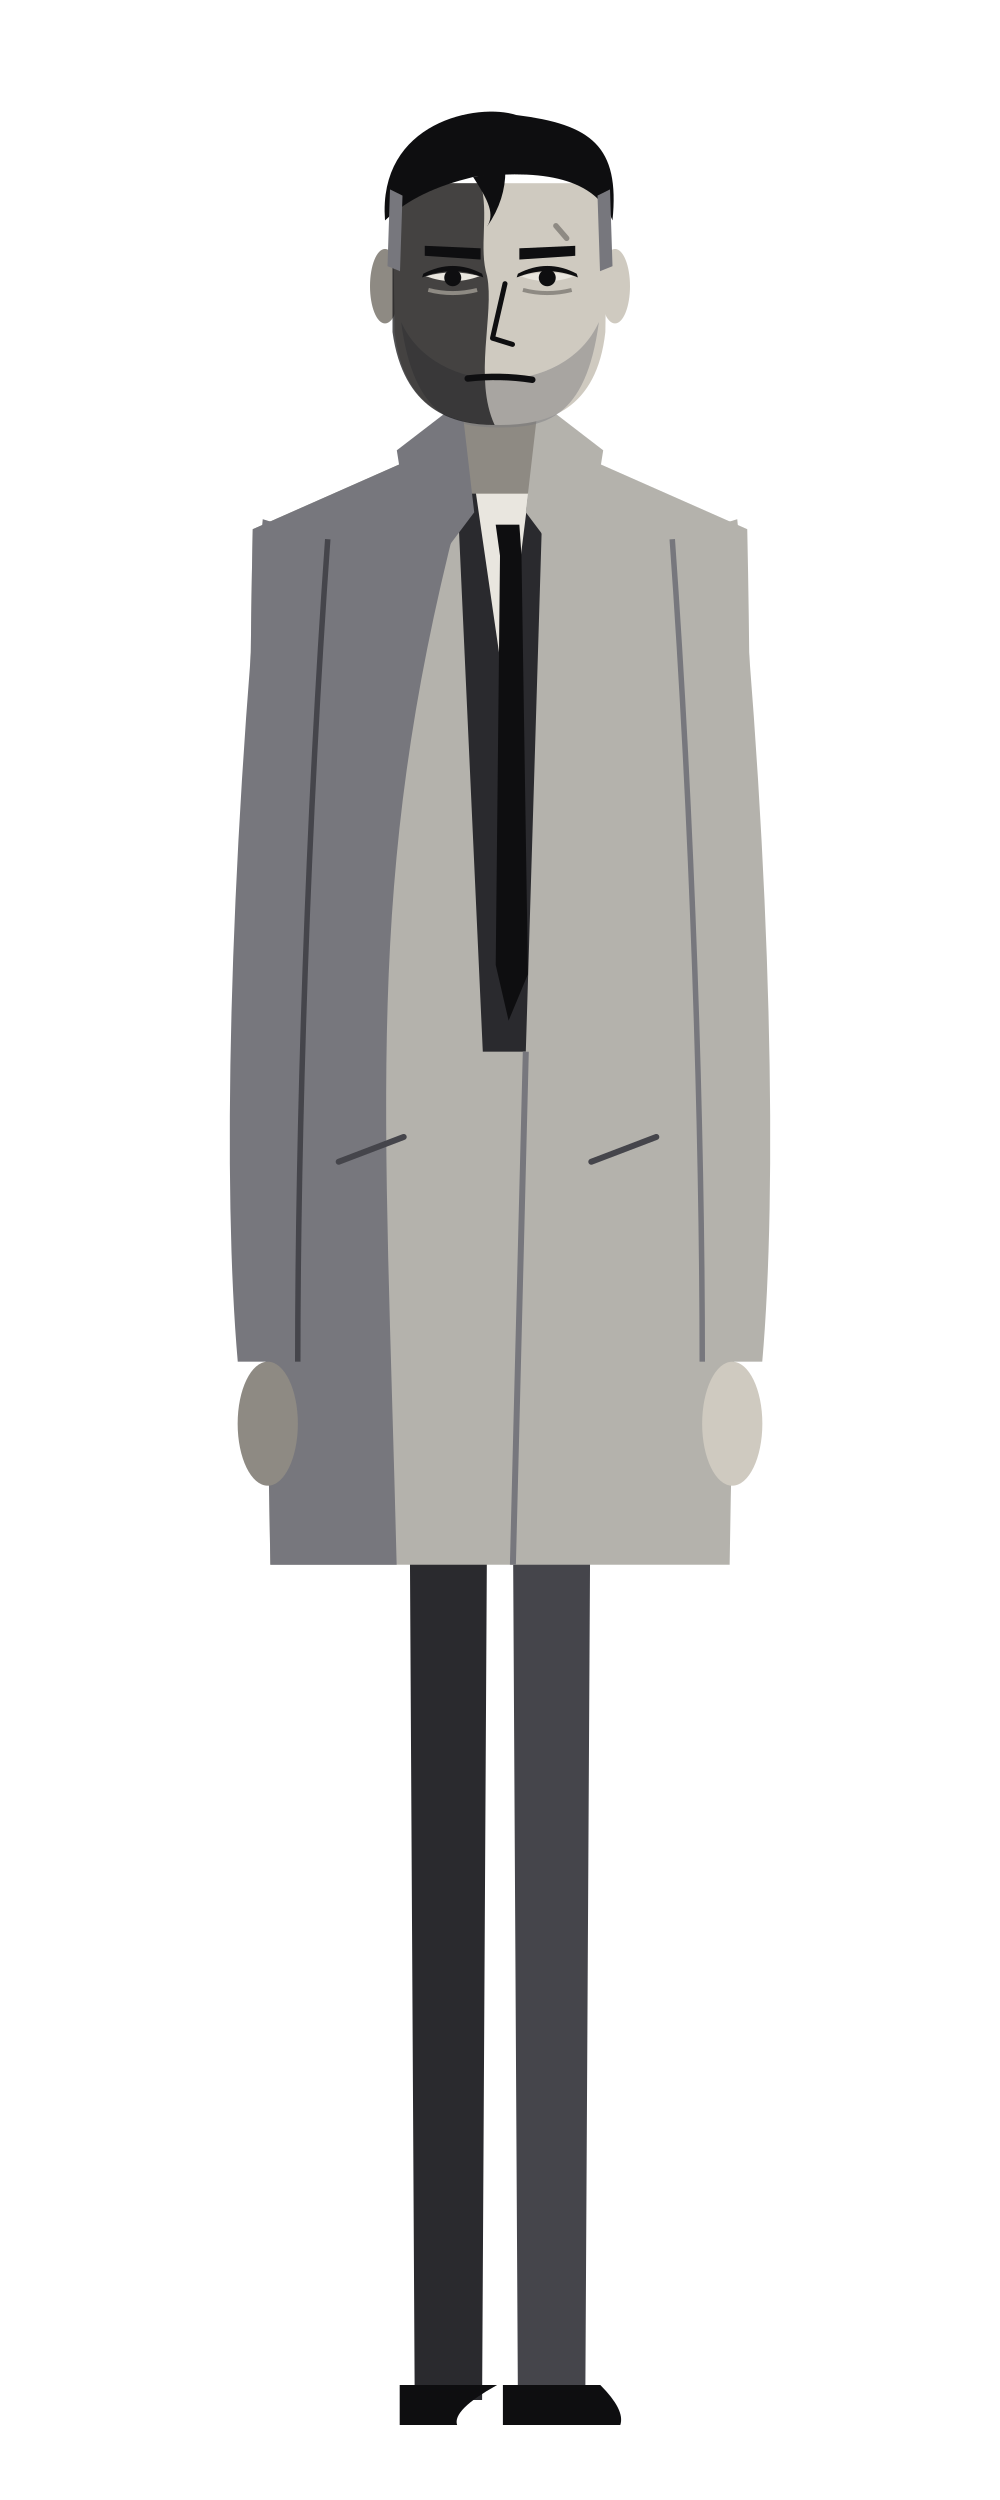
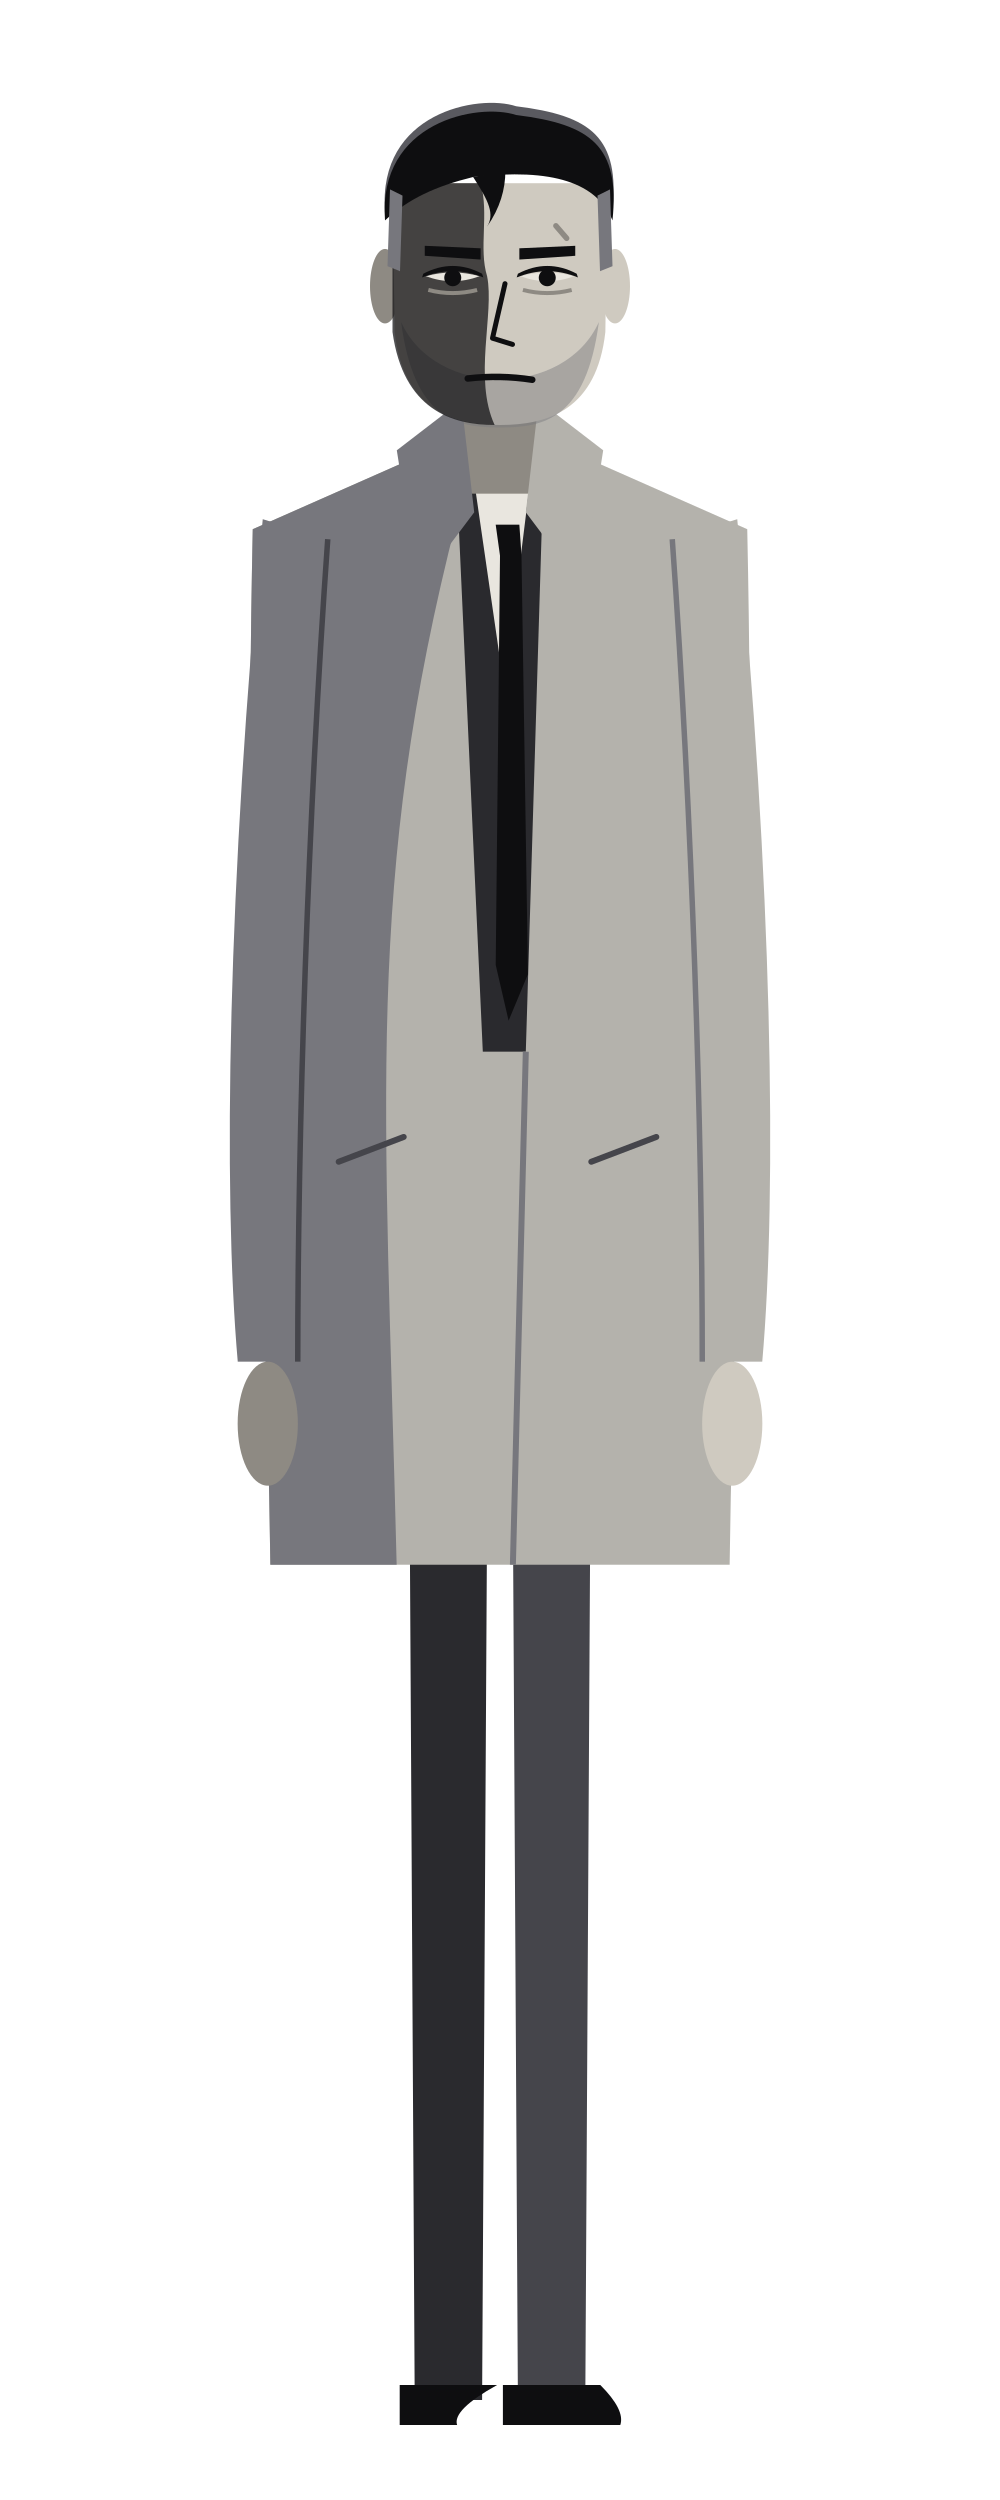
<svg xmlns="http://www.w3.org/2000/svg" viewBox="0 0 400 1000" width="400" height="1000">
  <g id="legs">
    <path d="M163.88,605.9 L194.84,605.9 L192.84,960.0 L165.88,960.0 Z" fill="#2A2A2E" />
    <path d="M159.88,954.0 L198.84,954.0 Q180.84,964.0 182.84,970.0 L159.88,970.0 Z" fill="#0E0E10" />
    <path d="M205.16,605.9 L236.12,605.9 L234.12,960.0 L207.16,960.0 Z" fill="#45454B" />
    <path d="M201.16,954.0 L240.12,954.0 Q250.12,964.0 248.12,970.0 L201.16,970.0 Z" fill="#0E0E10" />
  </g>
  <g id="torso">
    <path d="M172.48,180.12 L101.1,211.68 C97.1,402.08 106.142,477.1 108.142,625.9 L291.858,625.9 C293.858,477.1 302.9,402.08 298.9,211.68 L227.52,180.12 Z" fill="#B4B2AC" />
    <path d="M172.48,180.12 L101.1,211.68 C97.1,402.08 106.142,477.1 108.142,625.9 L158.664,625.9 C154.071,439.9 145.605,352.48 182.8,207.4 Z" fill="#77777D" />
    <path d="M182.8,195.0 L217.2,195.0 L210.32,420.68 L193.12,420.68 Z" fill="#2A2A2E" />
    <path d="M189.68,192.52 L212.04,192.52 L201.72,275.6 Z" fill="#E9E6DF" />
    <path d="M198.28,209.88 L207.74,209.88 L208.6,222.28 L211.18,389.68 L203.44,408.28 L198.28,385.96 L200.0,222.28 Z" fill="#0E0E10" id="tie" />
    <path d="M210.32,420.68 L205.16,625.9" stroke="#77777D" stroke-width="2.4" />
    <path d="M135.478,464.7 L161.478,454.78" stroke="#45454B" stroke-width="2.4" stroke-linecap="round" />
    <path d="M236.522,464.7 L262.522,454.78" stroke="#45454B" stroke-width="2.4" stroke-linecap="round" />
  </g>
  <g id="arm-R">
    <path d="M105.1,207.68 C91.1,352.48 89.1,476.48 95.1,544.68 L119.1,544.68 C119.1,451.68 123.1,327.68 131.1,215.68 Z" fill="#77777D" />
    <path d="M131.1,215.68 C123.1,327.68 119.1,451.68 119.1,544.68" stroke="#45454B" stroke-width="2.2" fill="none" />
    <ellipse id="hand-R" cx="107.1" cy="569.48" rx="12.04" ry="24.8" fill="#8E8A83" />
  </g>
  <g id="arm-L">
    <path d="M294.9,207.68 C308.9,352.48 310.9,476.48 304.9,544.68 L280.9,544.68 C280.9,451.68 276.9,327.68 268.9,215.68 Z" fill="#B4B2AC" />
    <path d="M268.9,215.68 C276.9,327.68 280.9,451.68 280.9,544.68" stroke="#77777D" stroke-width="2.2" fill="none" />
    <ellipse id="hand-L" cx="292.9" cy="569.48" rx="12.04" ry="24.8" fill="#CFCAC0" />
  </g>
  <g id="neck">
    <path d="M185.38,151.8 L214.62,151.8 L215.48,197.48 L184.52,197.48 Z" fill="#8E8A83" />
  </g>
  <g id="collar">
    <path d="M184.52,160.28 L158.72,180.12 L167.32,234.68 L189.68,204.92 Z" fill="#77777D" />
    <path d="M215.48,160.28 L241.28,180.12 L232.68,234.68 L210.32,204.92 Z" fill="#B4B2AC" />
  </g>
  <g transform="translate(0,6)">
    <g id="head">
      <g id="ears">
        <ellipse cx="154.0" cy="108.48" rx="6" ry="14.9" fill="#8E8A83" />
        <ellipse cx="246.0" cy="108.48" rx="6" ry="14.9" fill="#CFCAC0" />
      </g>
      <g id="face">
        <path d="M157.0,67.28 L157.86,126.8 C161.3,157.8 180.65,164 200,164 C219.35,164 238.7,157.8 242.14,126.8 L243.0,67.28 Z" fill="#CFCAC0" />
        <path d="M160.44,122.8 C165.6,162 182.8,165 200,165 C217.2,165 234.4,162 239.56,122.8 C225.8,153.4 174.2,153.4 160.44,122.8 Z" fill="#77777D" opacity="0.45" />
        <path d="M192.26,67.28 L157.0,67.28 L157.0,126.8 C161.3,157.8 180.65,164 197.85,164 C189.25,145.4 197.85,119.36 194.84,104.48 C191.4,93.32 195.7,79.68 192.26,67.28 Z" fill="#0E0E10" id="face-shadow" opacity="0.72" />
      </g>
      <g id="nose">
        <path d="M202,107.48 L197,129.28 L205,131.76" stroke="#0E0E10" stroke-width="2" fill="none" stroke-linejoin="round" stroke-linecap="round" />
      </g>
      <g id="brows">
        <path d="M192.26,93.32 L169.9,92.32 L169.9,96.32 L192.26,97.82 Z" fill="#0E0E10" />
        <path d="M207.74,93.32 L230.1,92.32 L230.1,96.32 L207.74,97.82 Z" fill="#0E0E10" />
      </g>
      <g id="eyes">
        <path d="M170.33,104.48 Q181.08,101.48 191.83,104.48 Q181.08,108.48 170.33,104.48 Z" fill="#E9E6DF" />
        <circle cx="181.1" cy="105.1" r="3.4" fill="#0E0E10" />
        <path d="M168.83,104.98 Q181.08,99.98 193.33,104.98 L192.83,103.48 Q181.08,97.28 169.33,103.48 Z" fill="#0E0E10" />
        <path d="M171.33,109.98 Q181.08,112.48 190.83,109.98" stroke="#8E8A83" stroke-width="1.6" fill="none" />
        <path d="M208.17,104.48 Q218.92,101.48 229.67,104.48 Q218.92,108.48 208.17,104.48 Z" fill="#E9E6DF" />
        <circle cx="218.9" cy="105.1" r="3.4" fill="#0E0E10" />
        <path d="M206.67,104.98 Q218.92,99.98 231.17,104.98 L230.67,103.48 Q218.92,97.28 207.17,103.48 Z" fill="#0E0E10" />
        <path d="M209.17,109.98 Q218.92,112.48 228.67,109.98" stroke="#8E8A83" stroke-width="1.6" fill="none" />
      </g>
      <g id="mouth">
        <path d="M187.1,145.4 Q200,143.9 212.9,145.9" stroke="#0E0E10" stroke-width="2.6" fill="none" stroke-linecap="round" />
      </g>
      <path id="scar" d="M222.36,84.32 L226.66,89.32" stroke="#8E8A83" stroke-width="2.2" stroke-linecap="round" />
      <g id="hair">
+         <path d="M154.0,82.16 C151.0,42.48 191.4,35.04 206.45,40 C236.55,43.72 248.0,52.4 245.0,82.16 C238.7,67.28 221.5,61.08 189.25,64.8 C174.2,68.52 163.45,73.48 154.0,82.16 Z" fill="#5A5A60" transform="translate(0 -3.5)" />
        <path d="M154.0,82.16 C151.0,42.48 191.4,35.04 206.45,40 C236.55,43.72 248.0,52.4 245.0,82.16 C238.7,67.28 221.5,61.08 189.25,64.8 C174.2,68.52 163.45,73.48 154.0,82.16 Z" fill="#0E0E10" />
        <path d="M189.25,64.8 C195.7,74.72 197.85,79.68 194.84,84.64 C200,77.2 202.15,69.76 202.15,62.32 Z" fill="#0E0E10" />
        <path d="M156.0,69.76 L161.0,72.24 L160.0,102.48 L155.0,100.48 Z" fill="#77777D" />
        <path d="M244.0,69.76 L239.0,72.24 L240.0,102.48 L245.0,100.48 Z" fill="#77777D" />
      </g>
    </g>
  </g>
</svg>
